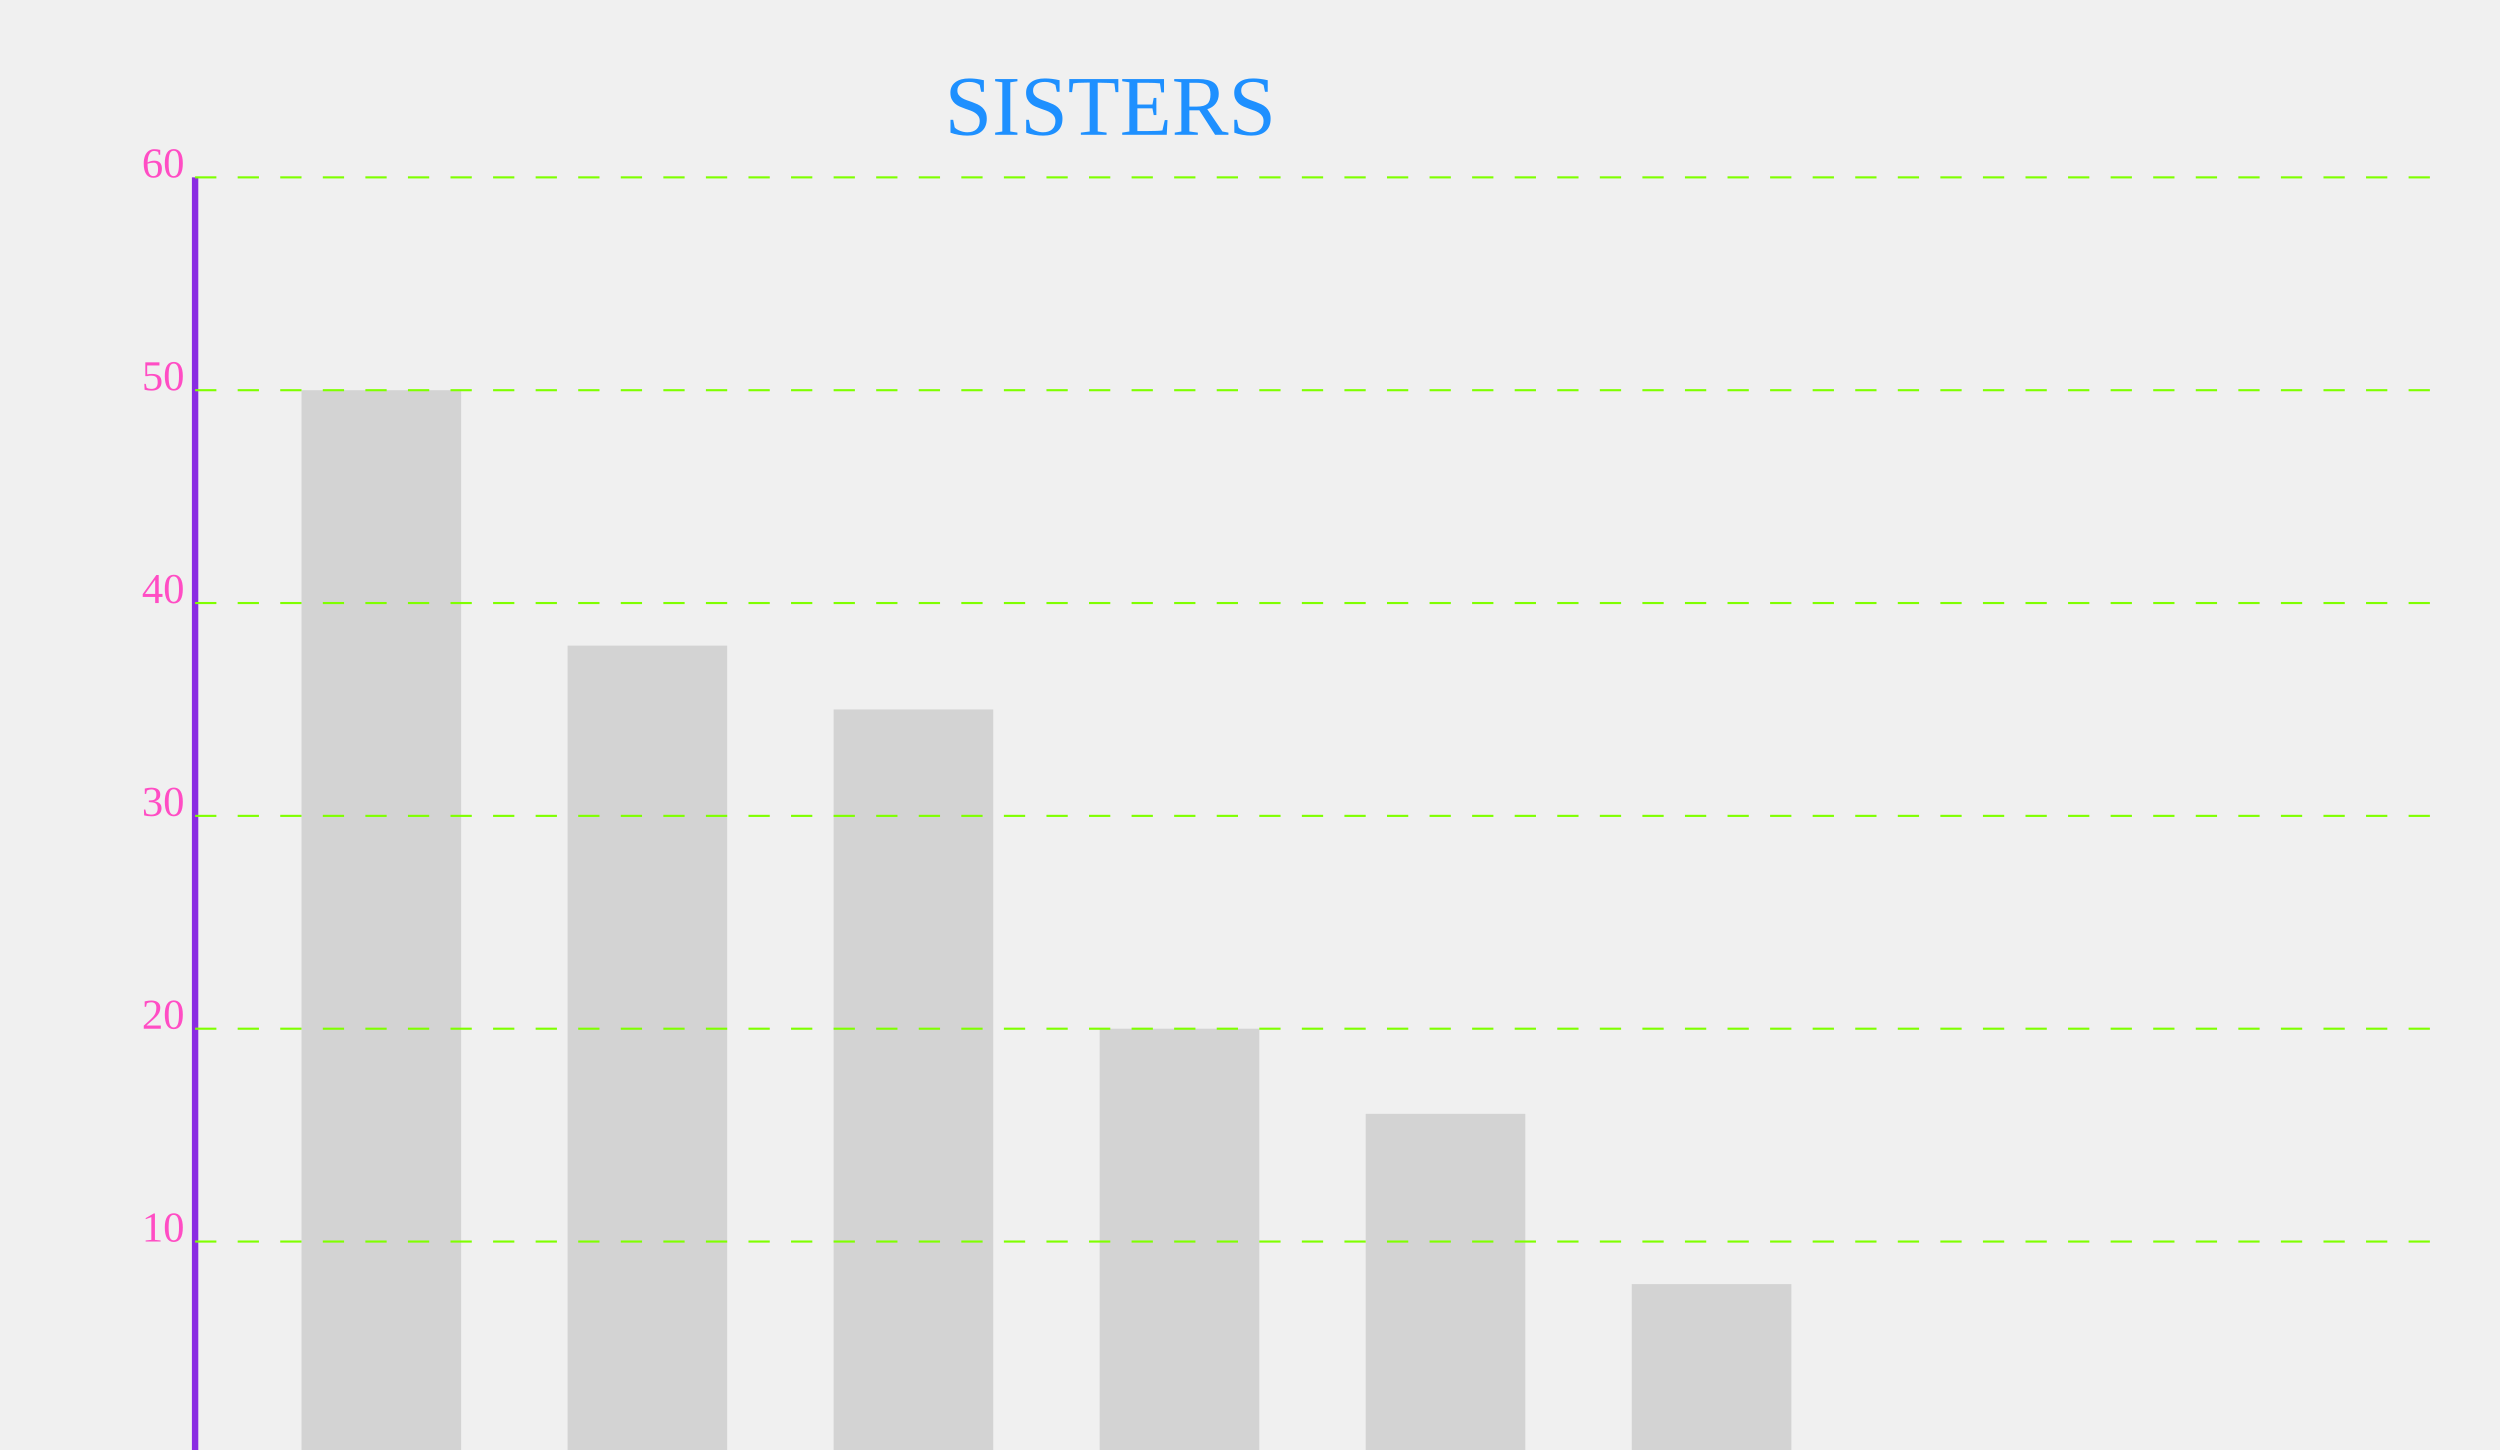
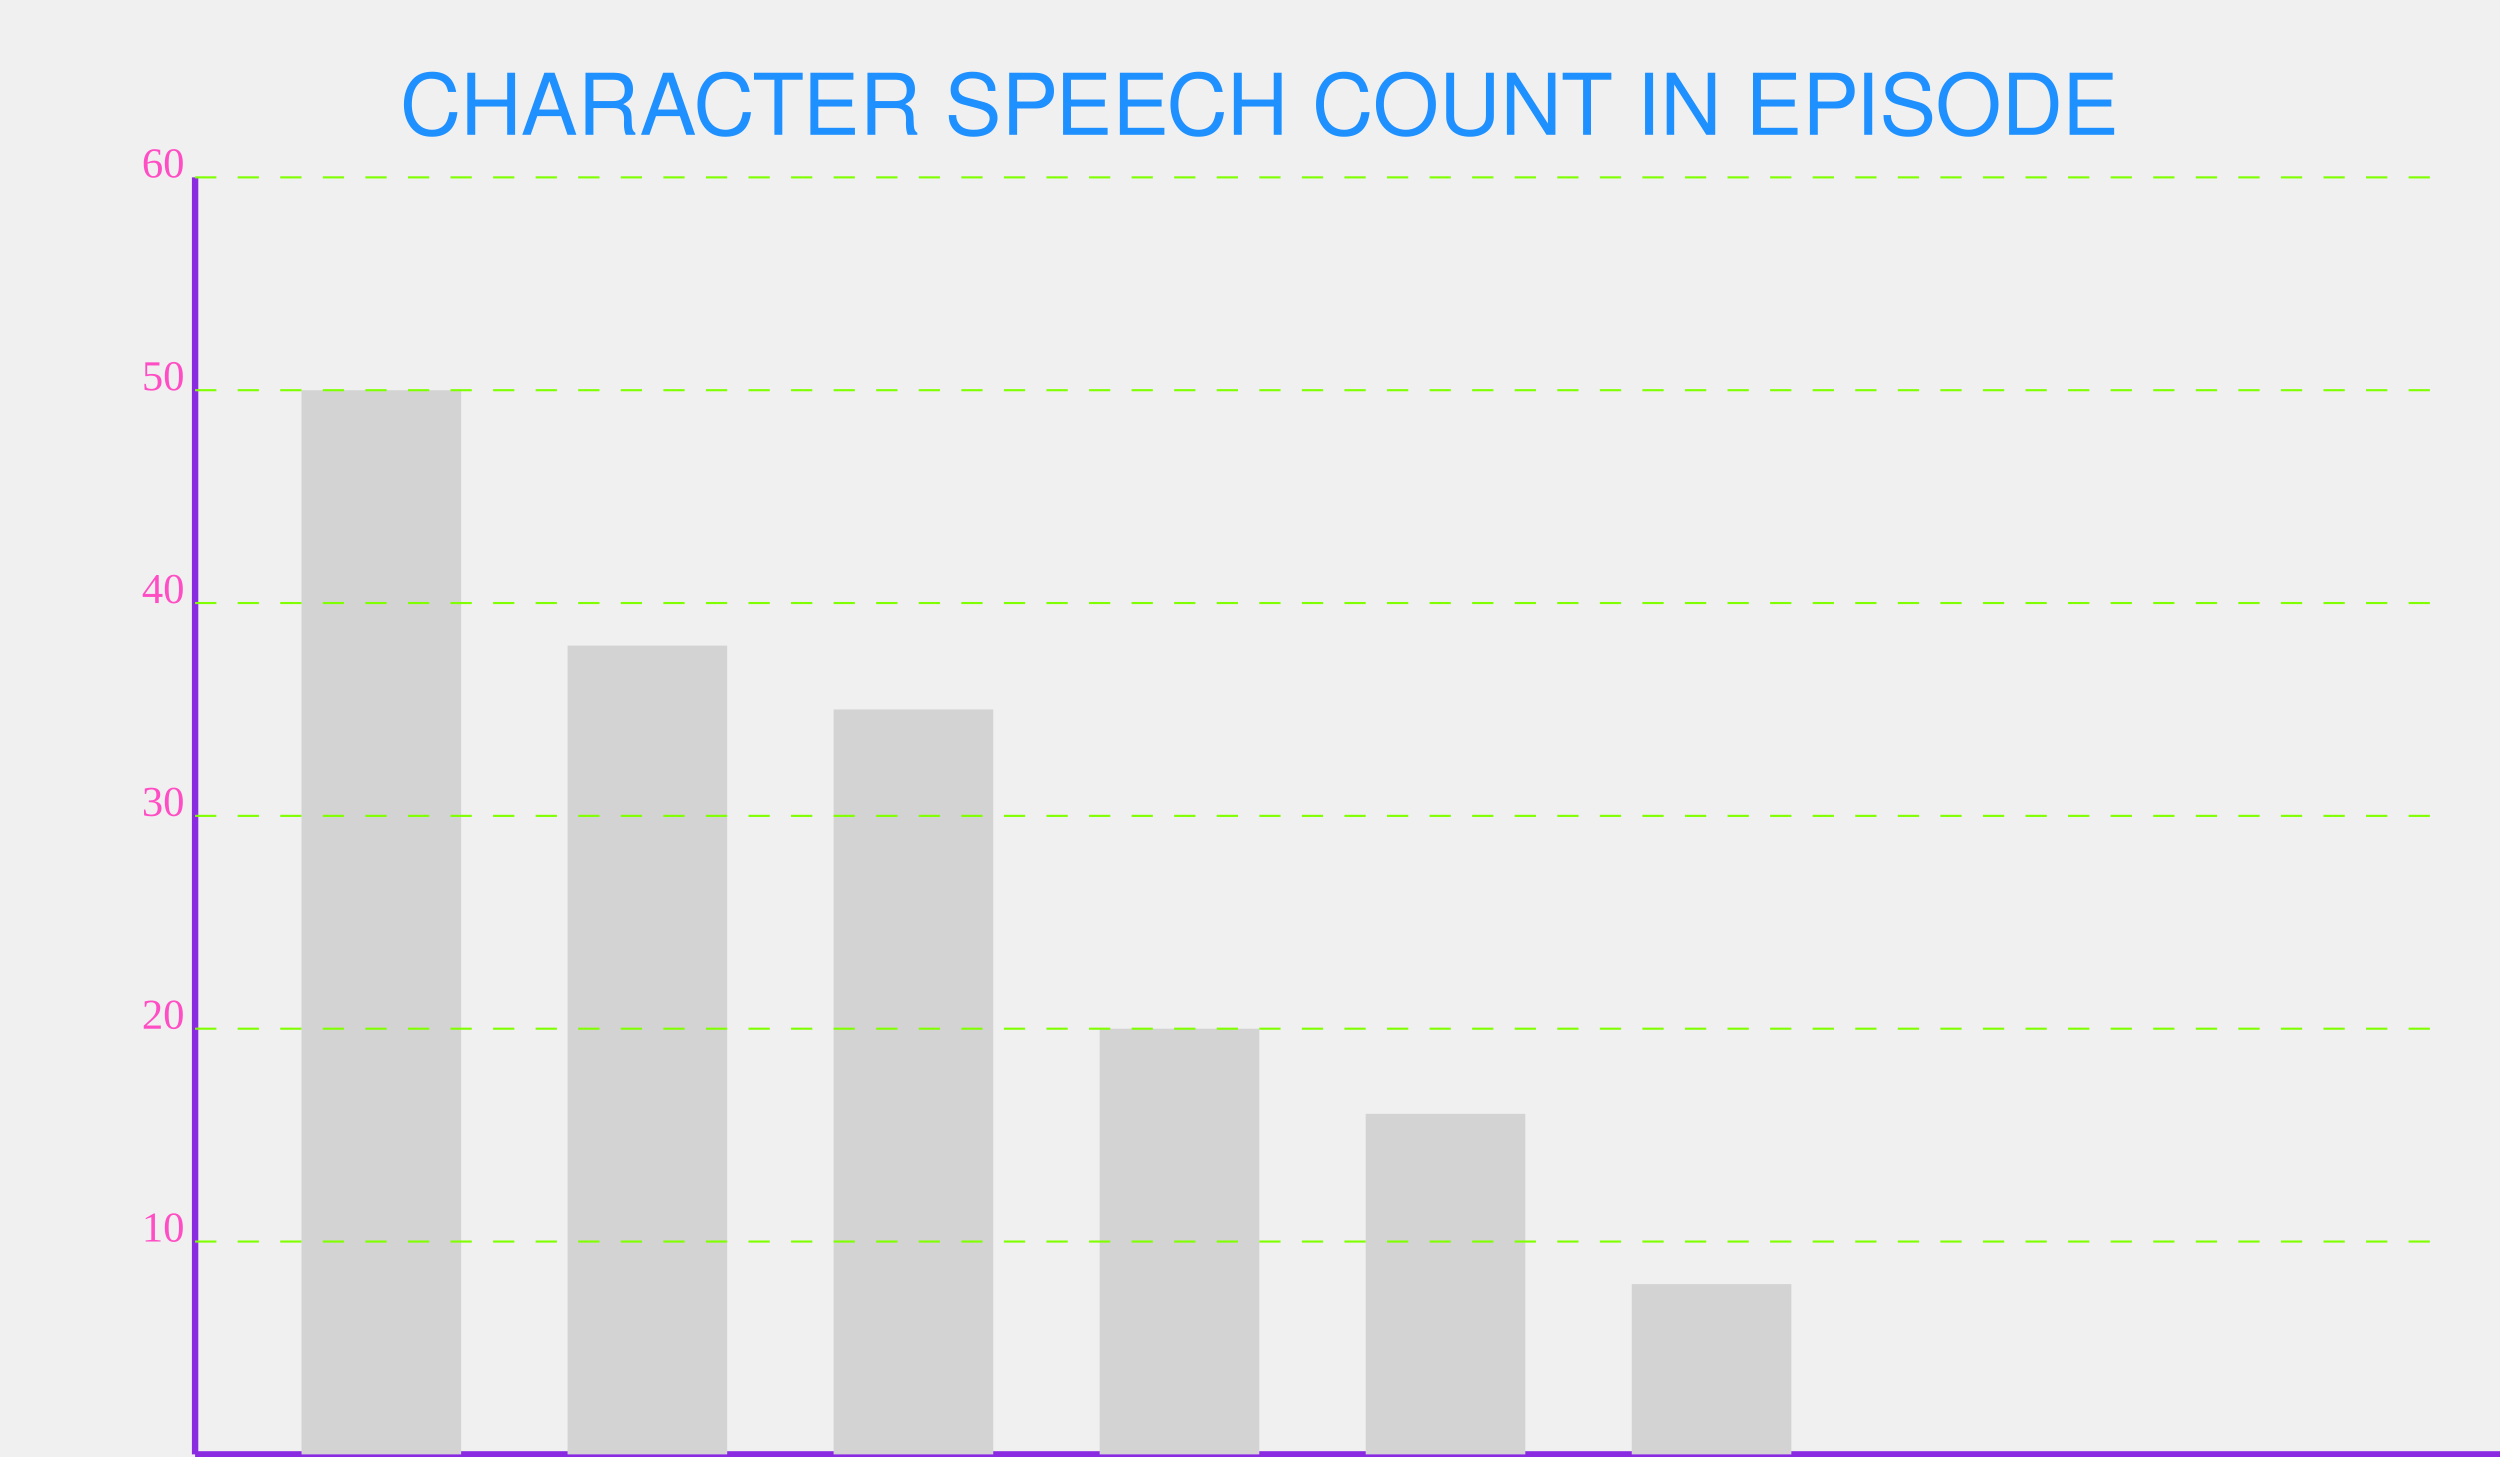
<svg xmlns="http://www.w3.org/2000/svg" width="100%" height="100%">
  <g transform="translate(25, 410) scale(.6)">
-     <text x="480" y="-620" text-anchor="middle" fill="DodgerBlue" font-size="40">SISTERS</text>
+     <text x="550" y="-620" text-anchor="middle" fill="DodgerBlue" font-family="Helvetica, sans-serif" font-size="40"> CHARACTER SPEECH COUNT IN EPISODE</text>
    <line x1="50" y1="0" x2="1200" y2="0" stroke="BlueViolet" stroke-width="3" />
    <line x1="50" y1="0" x2="50" y2="-600" stroke="BlueViolet" stroke-width="3" />
    <g id="Starfire">
      <text x="100 " y="30" text-anchor="start" font-size="22" fill="#ffff4d">Starfire</text>
      <rect x="100" y="-500" width="75" height="500" fill="lightgrey" />
    </g>
    <g id="Robin">
      <text x="225" y="30" text-anchor="start" font-size="22" fill="#ff3333">Robin</text>
      <rect x="225" y="-380" width="75" height="380" fill="lightgrey" />
    </g>
    <g id="Blackfire">
      <text x="350 " y="30" text-anchor="start" font-size="22" fill="white">Blackfire</text>
      <rect x="350" y="-350" width="75" height="350" fill="lightgrey" />
    </g>
    <g id="BeastBoy">
      <text x="475 " y="30" text-anchor="start" font-size="22" fill="#1aff1a">Beast Boy</text>
      <rect x="475" y="-200" width="75" height="200" fill="lightgrey" />
    </g>
    <g id="Cyborg">
      <text x="600 " y="30" text-anchor="start" font-size="22" fill="#3399ff">Cyborg</text>
      <rect x="600" y="-160" width="75" height="160" fill="lightgrey" />
    </g>
    <g id="Raven">
      <text x="725 " y="30" text-anchor="start" font-size="22" fill="#dd99ff">Raven</text>
      <rect x="725" y="-80" width="75" height="80" fill="lightgrey" />
    </g>
    <text x="35" y="-100" fill="#ff4dc4" text-anchor="middle" font-size="20">10</text>
    <line x1="50" y1="-100" x2="1100" y2="-100" stroke="Chartreuse" stroke-dasharray="10" />
    <text x="35" y="-200" fill="#ff4dc4" text-anchor="middle" font-size="20">20</text>
    <line x1="50" y1="-200" x2="1100" y2="-200" stroke="Chartreuse" stroke-dasharray="10" />
    <text x="35" y="-300" fill="#ff4dc4" text-anchor="middle" font-size="20">30</text>
    <line x1="50" y1="-300" x2="1100" y2="-300" stroke="Chartreuse" stroke-dasharray="10" />
    <text x="35" y="-400" fill="#ff4dc4" text-anchor="middle" font-size="20">40</text>
    <line x1="50" y1="-400" x2="1100" y2="-400" stroke="Chartreuse" stroke-dasharray="10" />
    <text x="35" y="-500" fill="#ff4dc4" text-anchor="middle" font-size="20">50</text>
    <line x1="50" y1="-500" x2="1100" y2="-500" stroke="Chartreuse" stroke-dasharray="10" />
    <text x="35" y="-600" fill="#ff4dc4" text-anchor="middle" font-size="20">60</text>
    <line x1="50" y1="-600" x2="1100" y2="-600" stroke="Chartreuse" stroke-dasharray="10" />
  </g>
</svg>
